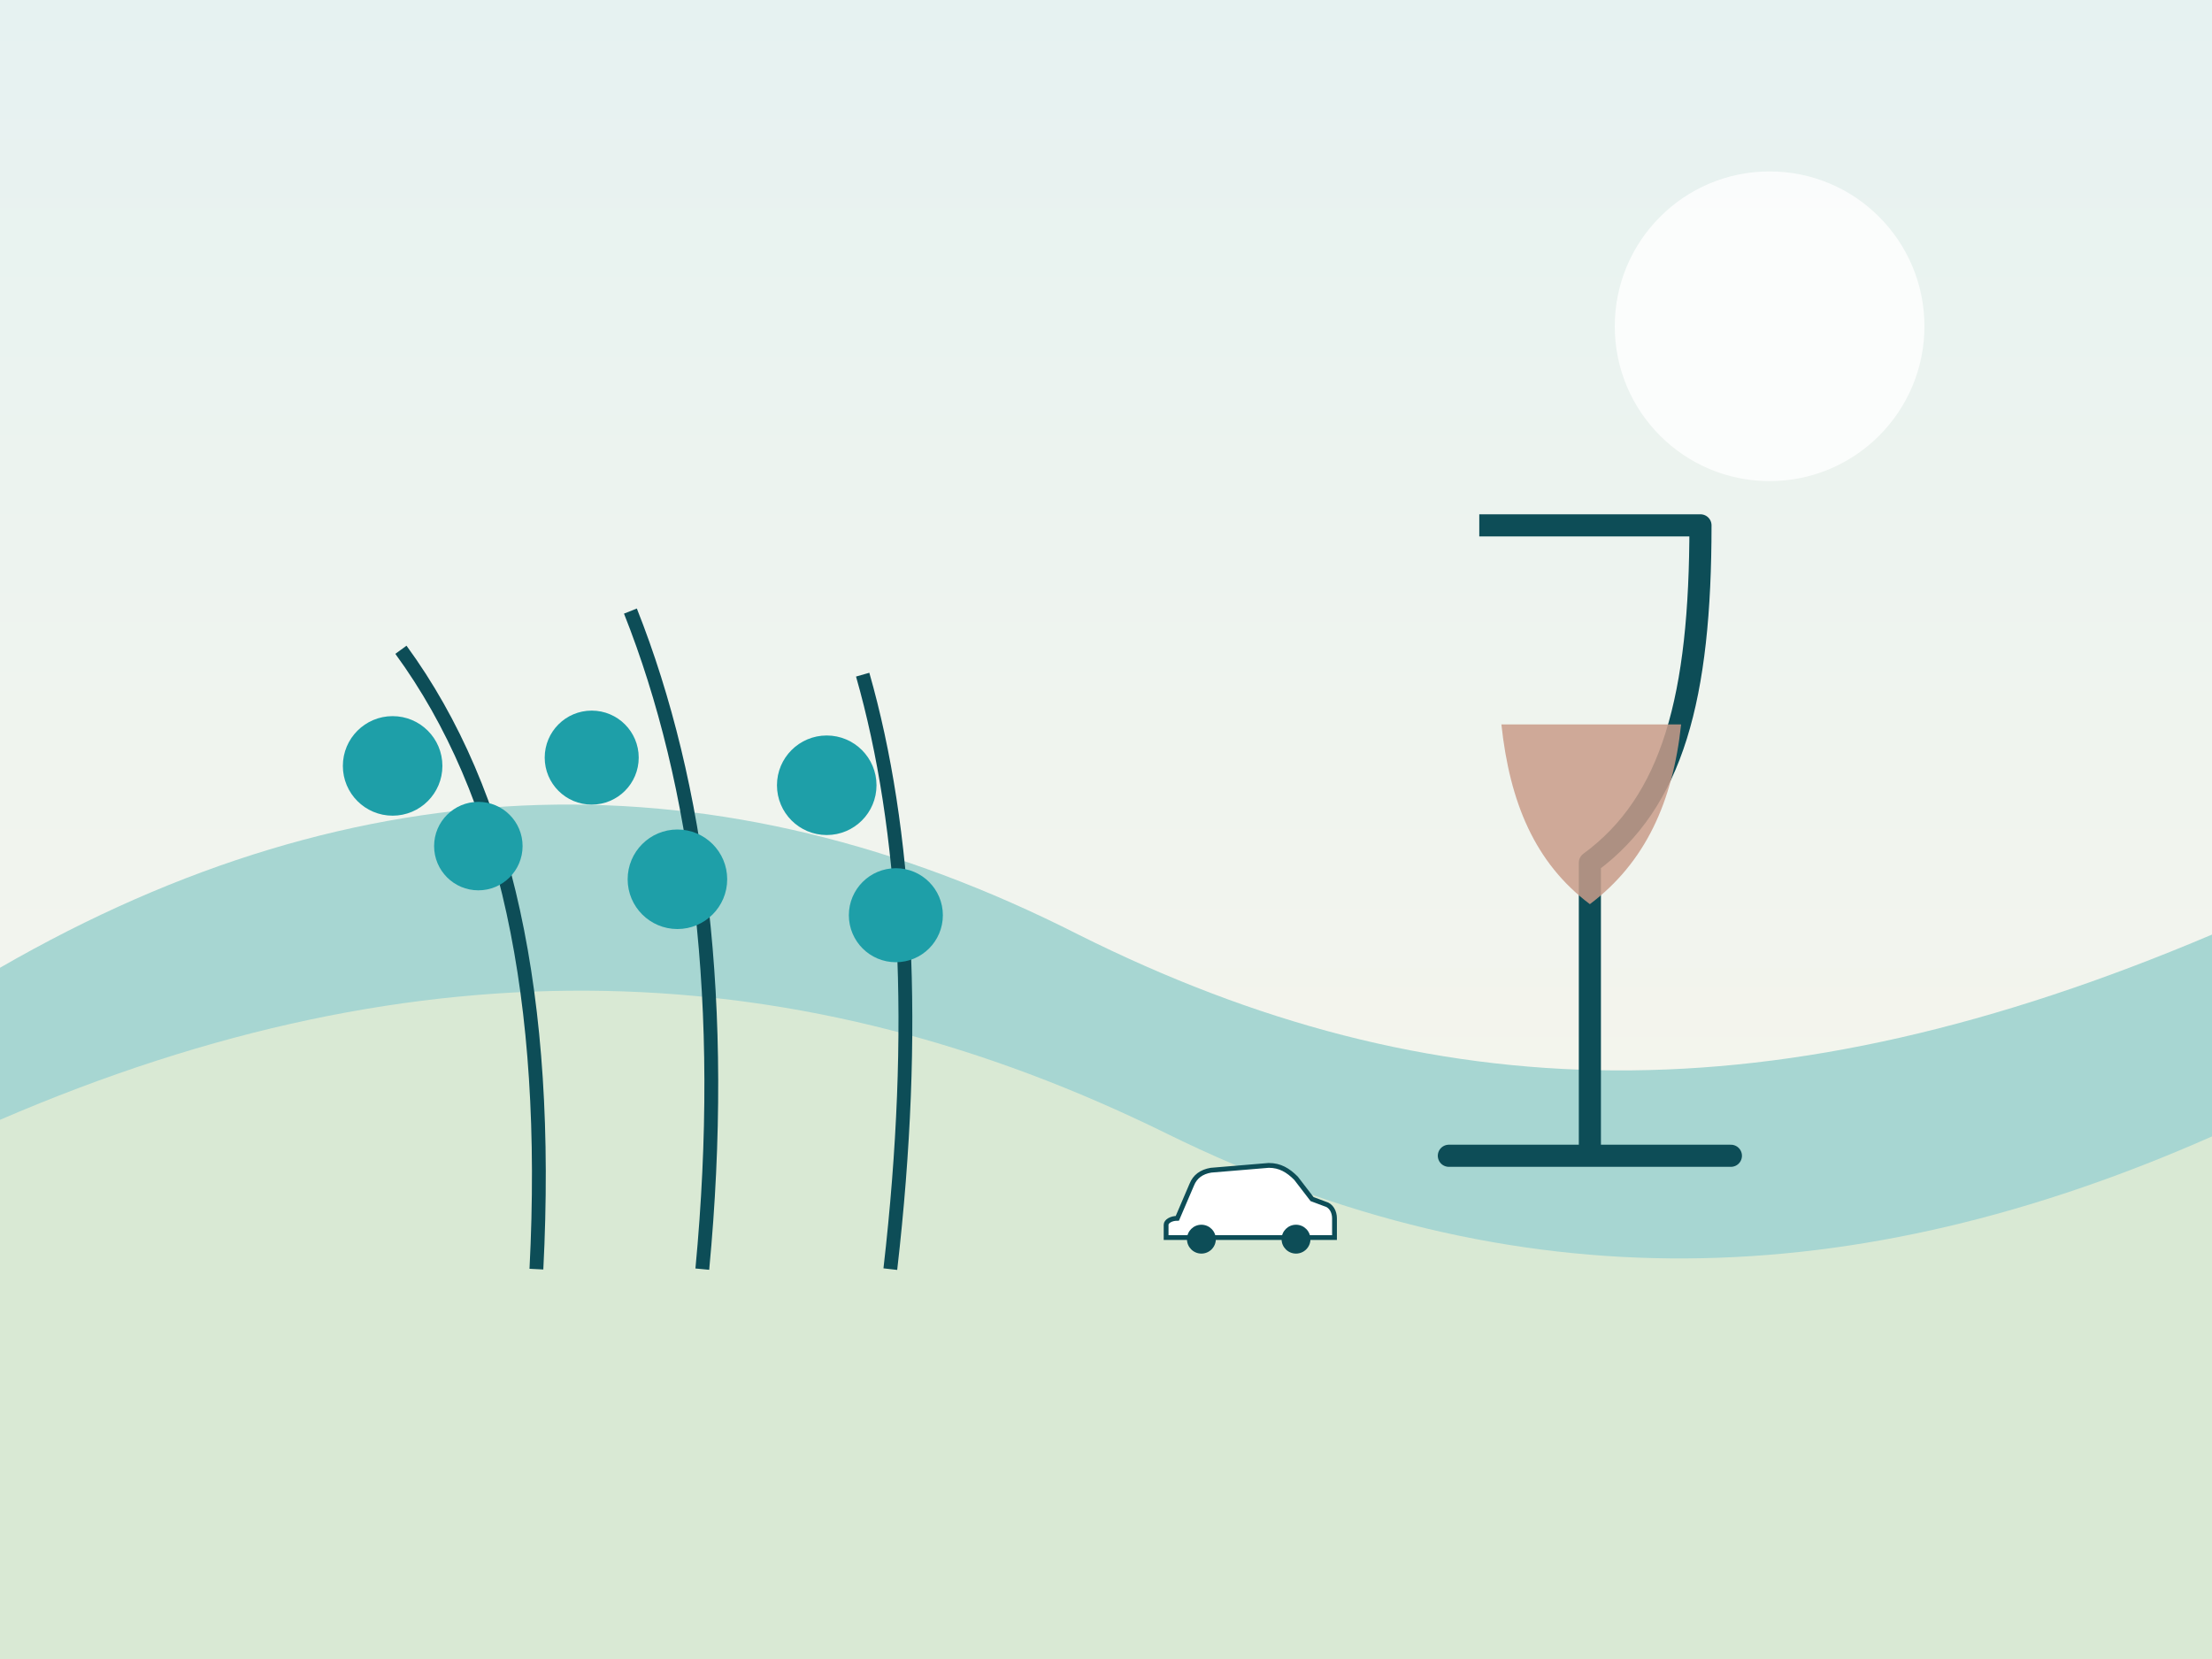
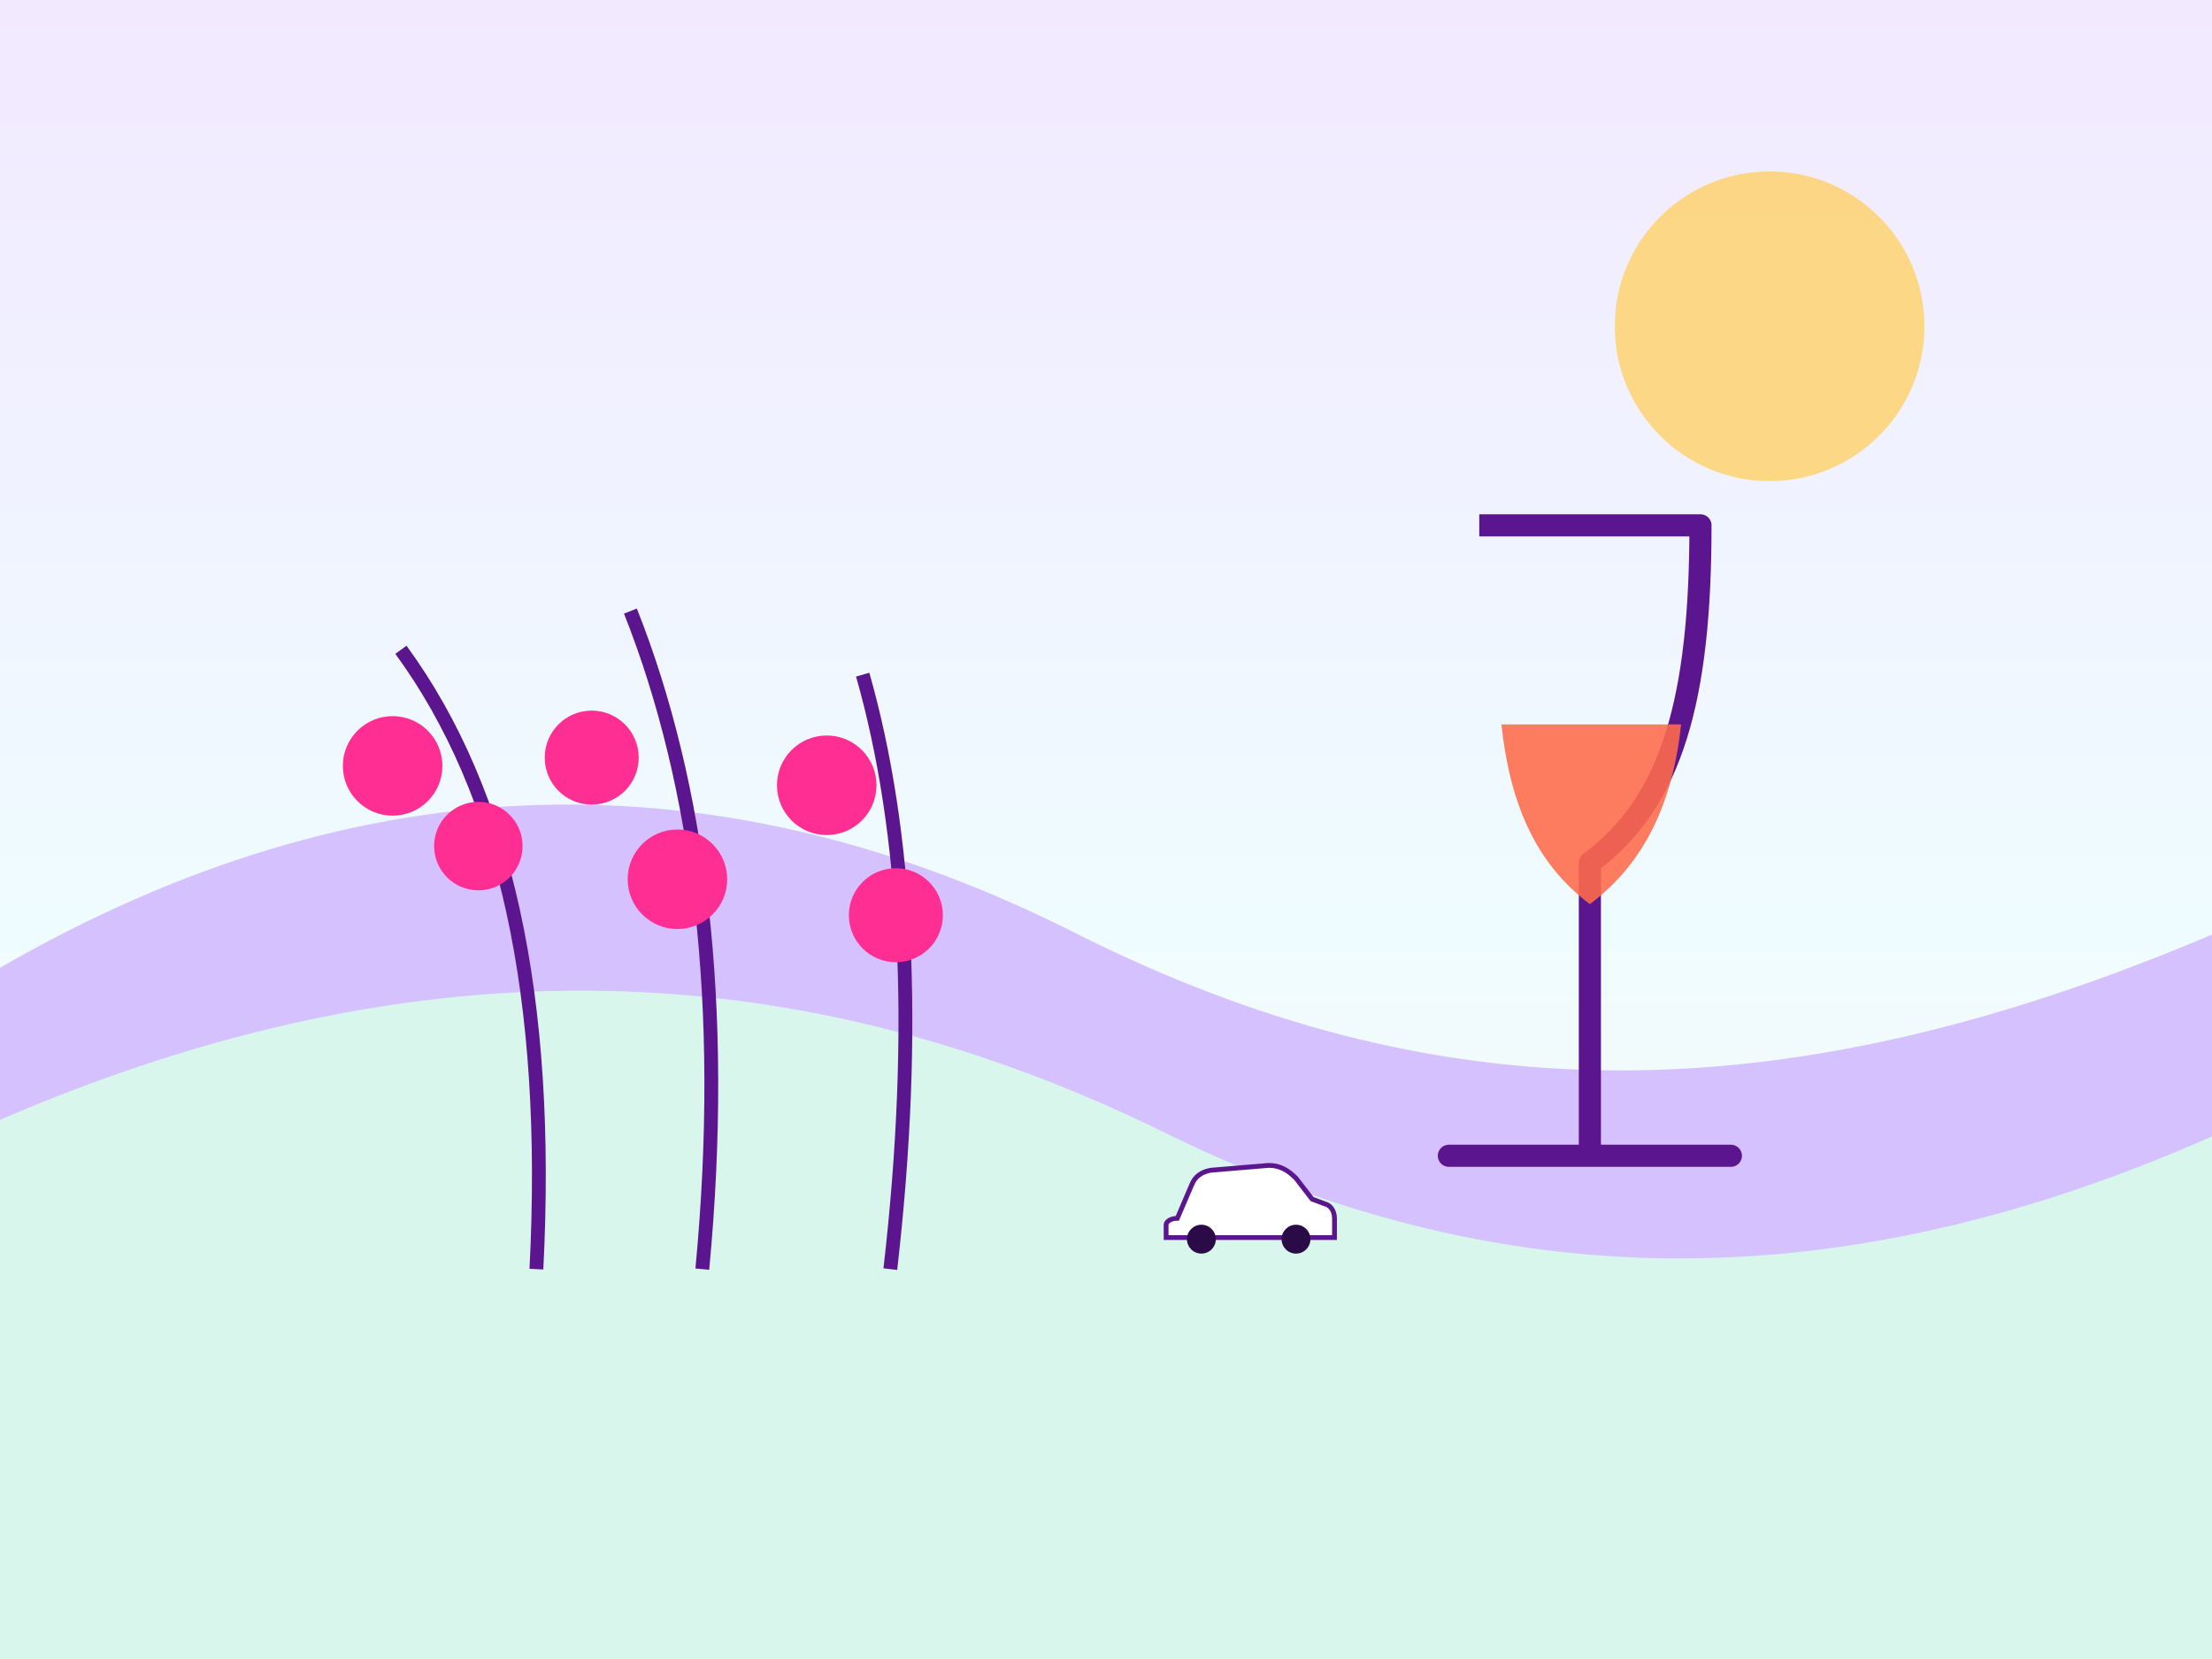
<svg xmlns="http://www.w3.org/2000/svg" viewBox="0 0 800 600">
  <defs>
    <linearGradient id="c" x1="0" y1="0" x2="0" y2="1">
-       <stop stop-color="#e6f2f1" />
-       <stop offset="1" stop-color="#fbf6eb" />
+       <stop stop-color="#f2e9ff" />
+       <stop offset=".56" stop-color="#effcff" />
+       <stop offset="1" stop-color="#fff7ee" />
    </linearGradient>
  </defs>
  <rect width="800" height="600" fill="url(#c)" />
-   <circle cx="640" cy="118" r="56" fill="#fff" opacity=".8" />
-   <path d="M0 350c130-75 260-78 390-12 128 64 252 67 410 0v262H0Z" fill="#a7d6d2" />
-   <path d="M0 405c153-66 290-60 422 5 126 62 249 58 378 1v189H0Z" fill="#d9e9d4" />
-   <g stroke="#0d4d57" stroke-width="5" fill="none">
+   <circle cx="640" cy="118" r="56" fill="#ffd166" opacity=".8" />
+   <path d="M0 350c130-75 260-78 390-12 128 64 252 67 410 0v262H0Z" fill="#d6c1ff" />
+   <path d="M0 405c153-66 290-60 422 5 126 62 249 58 378 1v189H0Z" fill="#d9f6ec" />
+   <g stroke="#5b168f" stroke-width="5" fill="none">
    <path d="M145 235c38 52 54 126 49 224M228 221c25 63 35 143 26 238M312 244c16 56 20 128 10 215" />
  </g>
-   <g fill="#1e9fa8">
+   <g fill="#ff2e93">
    <circle cx="142" cy="277" r="18" />
    <circle cx="173" cy="306" r="16" />
    <circle cx="214" cy="274" r="17" />
    <circle cx="245" cy="318" r="18" />
    <circle cx="299" cy="284" r="18" />
    <circle cx="324" cy="331" r="17" />
  </g>
  <g transform="translate(500 190)">
-     <path d="M35 0h80c0 62-10 100-40 122v105" fill="none" stroke="#0d4d57" stroke-width="8" stroke-linejoin="round" />
-     <path d="M24 228h102" stroke="#0d4d57" stroke-width="8" stroke-linecap="round" />
-     <path d="M43 72h65c-3 28-13 50-33 65-20-15-29-37-32-65Z" fill="#c99c8a" opacity=".85" />
+     <path d="M35 0h80c0 62-10 100-40 122v105" fill="none" stroke="#5b168f" stroke-width="8" stroke-linejoin="round" />
+     <path d="M24 228h102" stroke="#5b168f" stroke-width="8" stroke-linecap="round" />
+     <path d="M43 72h65c-3 28-13 50-33 65-20-15-29-37-32-65Z" fill="#ff6b4a" opacity=".88" />
  </g>
  <g transform="translate(420 418) scale(.58)">
-     <path d="M10 39 19 18c2-5 6-8 12-9l36-3c7 0 12 3 17 8l10 13 8 3c4 1 6 5 6 9v12H3V43c0-2 3-4 7-4Z" fill="#fff" stroke="#0d4d57" stroke-width="3" />
-     <circle cx="25" cy="52" r="9" fill="#0d4d57" />
-     <circle cx="84" cy="52" r="9" fill="#0d4d57" />
+     <path d="M10 39 19 18c2-5 6-8 12-9l36-3c7 0 12 3 17 8l10 13 8 3c4 1 6 5 6 9v12H3V43c0-2 3-4 7-4Z" fill="#fff" stroke="#5b168f" stroke-width="3" />
+     <circle cx="25" cy="52" r="9" fill="#2a0b47" />
+     <circle cx="84" cy="52" r="9" fill="#2a0b47" />
  </g>
</svg>
